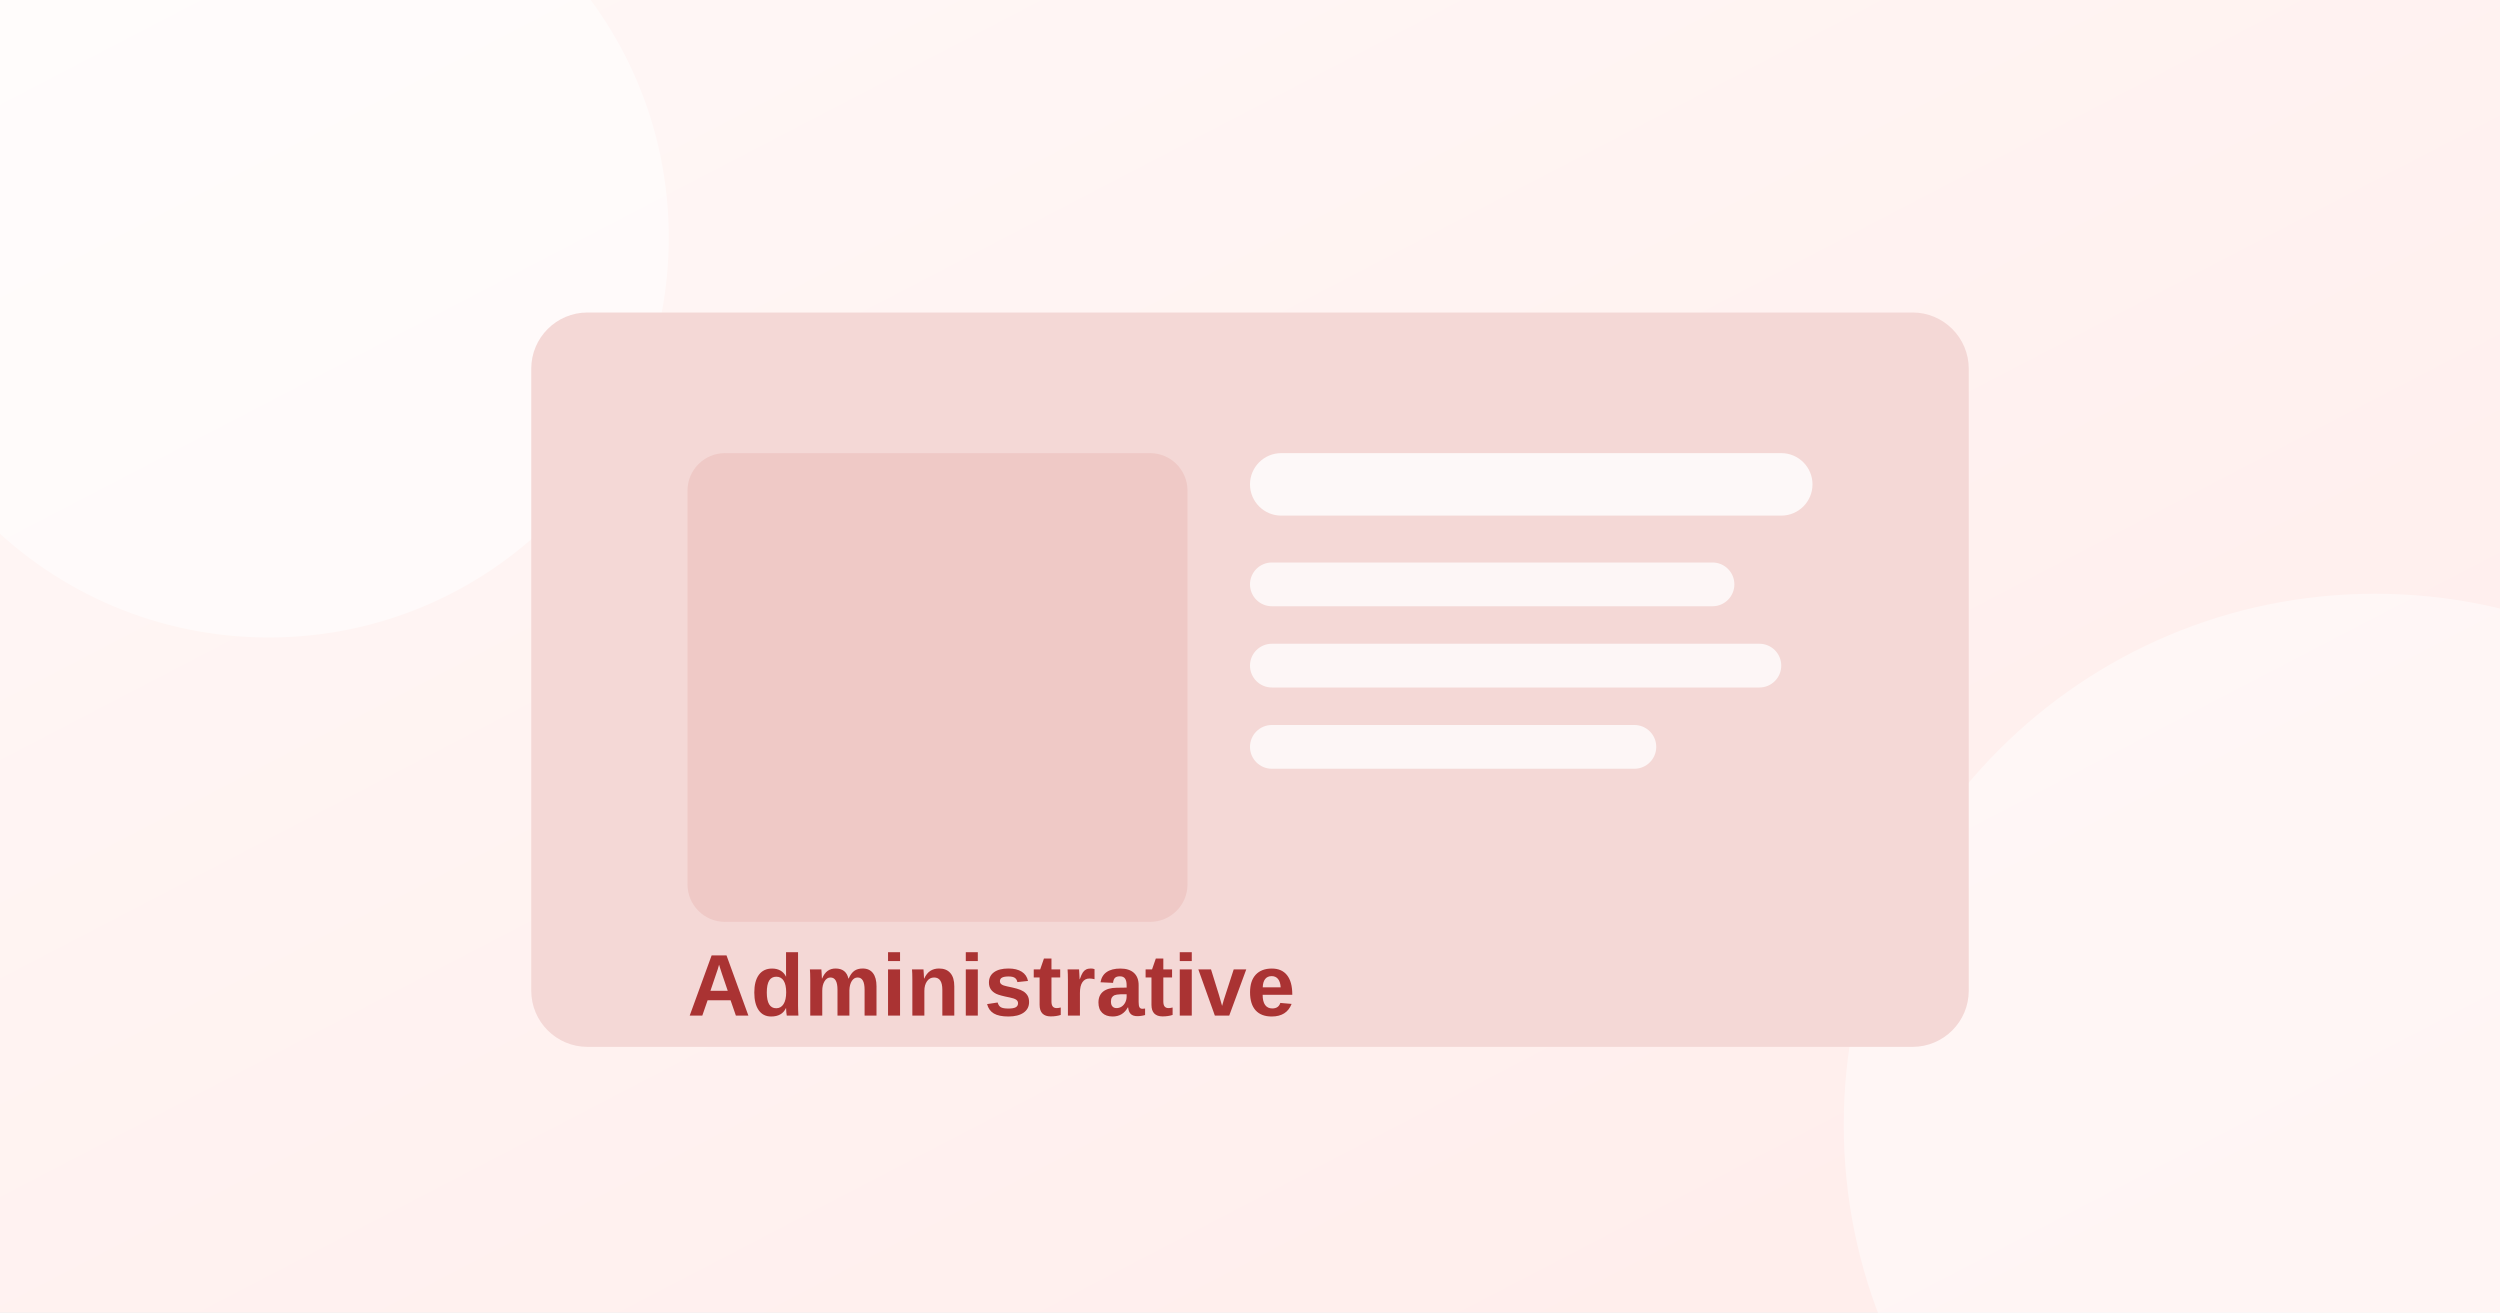
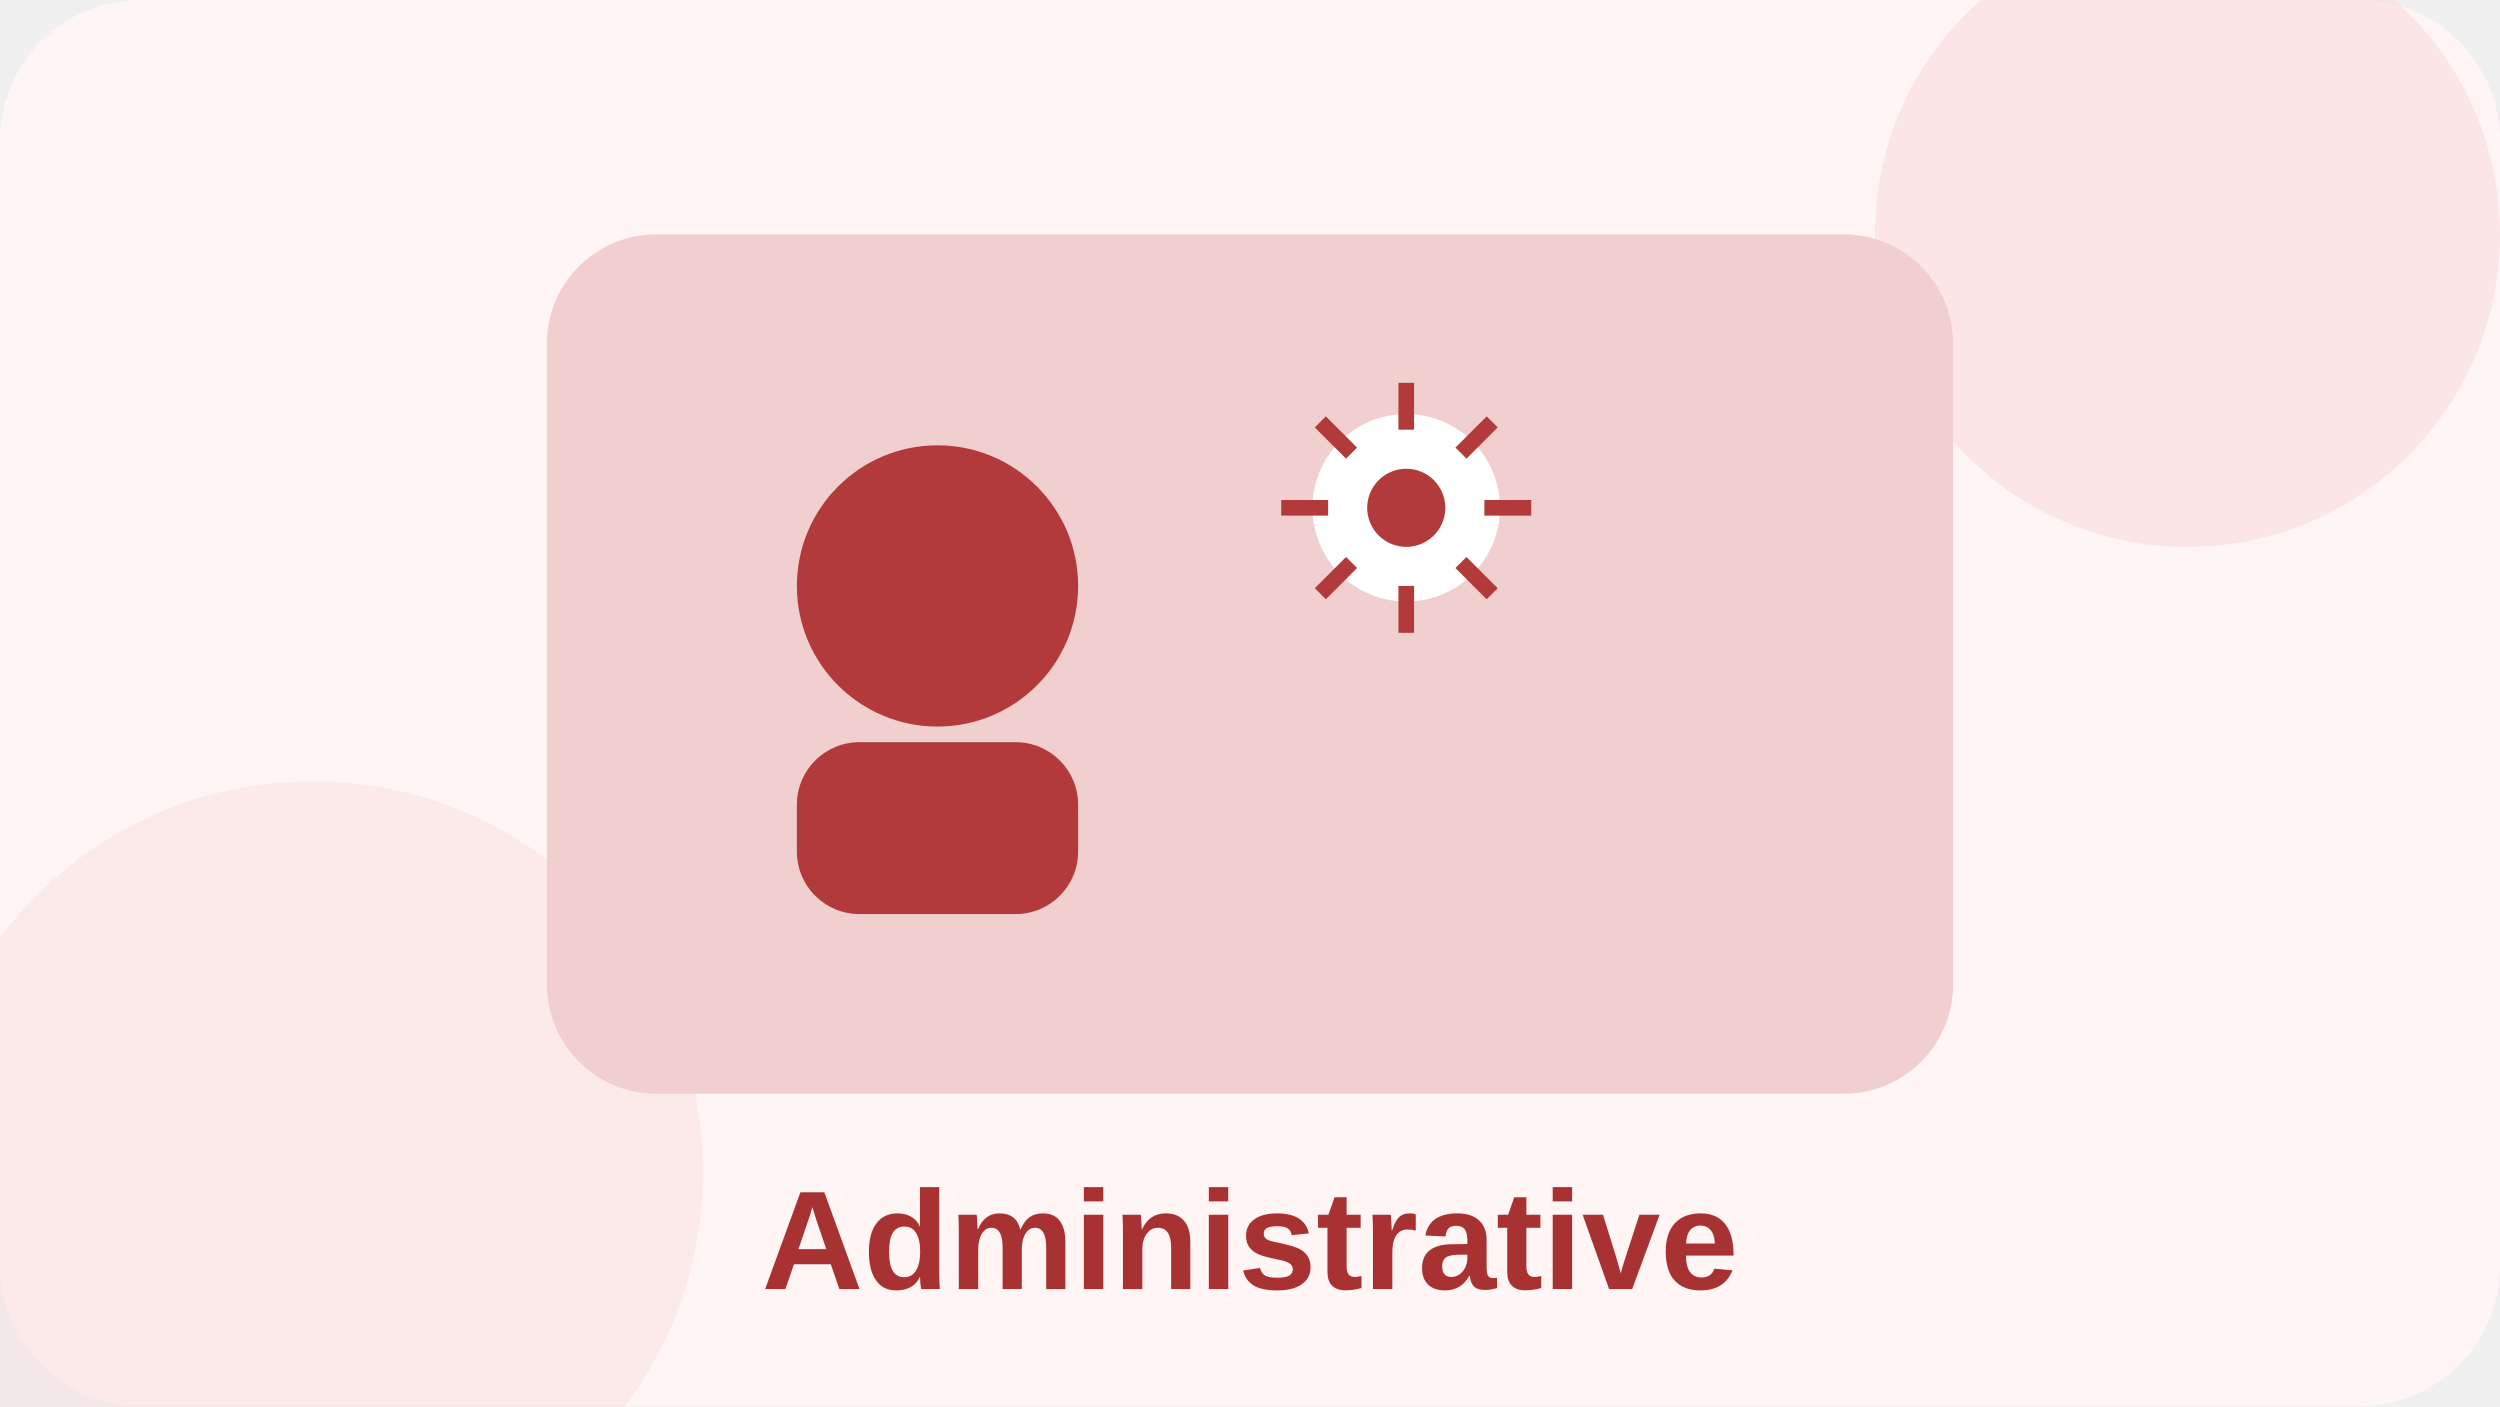
- <svg xmlns="http://www.w3.org/2000/svg" width="800" height="420" viewBox="0 0 800 420" role="img" aria-label="Administrative">
-   <defs>
-     <linearGradient id="bg" x1="0" y1="0" x2="1" y2="1">
-       <stop offset="0%" stop-color="#fff8f7" />
-       <stop offset="100%" stop-color="#ffecea" />
-     </linearGradient>
-   </defs>
-   <rect width="800" height="420" fill="url(#bg)" />
-   <circle cx="86" cy="76" r="128" fill="#ffffff" fill-opacity="0.55" />
-   <circle cx="760" cy="360" r="170" fill="#ffffff" fill-opacity="0.46" />
-   <rect x="170" y="100" width="460" height="235" rx="18" fill="#f4d8d6" />
-   <rect x="220" y="145" width="160" height="150" rx="12" fill="#efc9c6" />
-   <rect x="400" y="145" width="180" height="20" rx="10" fill="#fff" fill-opacity="0.82" />
-   <rect x="400" y="180" width="155" height="14" rx="7" fill="#fff" fill-opacity="0.78" />
-   <rect x="400" y="206" width="170" height="14" rx="7" fill="#fff" fill-opacity="0.78" />
-   <rect x="400" y="232" width="130" height="14" rx="7" fill="#fff" fill-opacity="0.78" />
-   <text x="220" y="325" font-family="Segoe UI, Arial, sans-serif" font-size="28" font-weight="700" fill="#aa3333">Administrative</text>
+ <svg xmlns="http://www.w3.org/2000/svg" width="320" height="180" viewBox="0 0 320 180">
+   <rect width="320" height="180" rx="18" fill="#fff5f4" />
+   <circle cx="280" cy="30" r="40" fill="#f8dada" opacity="0.6" />
+   <circle cx="40" cy="150" r="50" fill="#f8dada" opacity="0.4" />
+   <rect x="70" y="30" width="180" height="110" rx="14" fill="#f2cfcf" />
+   <circle cx="120" cy="75" r="18" fill="#b23a3a" />
+   <rect x="102" y="95" width="36" height="22" rx="8" fill="#b23a3a" />
+   <g transform="translate(180,65)">
+     <circle cx="0" cy="0" r="12" fill="#ffffff" />
+     <circle cx="0" cy="0" r="5" fill="#b23a3a" />
+     <g stroke="#b23a3a" stroke-width="2">
+       <line x1="0" y1="-16" x2="0" y2="-10" />
+       <line x1="0" y1="16" x2="0" y2="10" />
+       <line x1="-16" y1="0" x2="-10" y2="0" />
+       <line x1="16" y1="0" x2="10" y2="0" />
+       <line x1="-11" y1="-11" x2="-7" y2="-7" />
+       <line x1="11" y1="-11" x2="7" y2="-7" />
+       <line x1="-11" y1="11" x2="-7" y2="7" />
+       <line x1="11" y1="11" x2="7" y2="7" />
+     </g>
+   </g>
+   <text x="160" y="165" text-anchor="middle" font-family="Segoe UI, Arial, sans-serif" font-size="18" font-weight="600" fill="#a83232">
+     Administrative
+   </text>
</svg>
